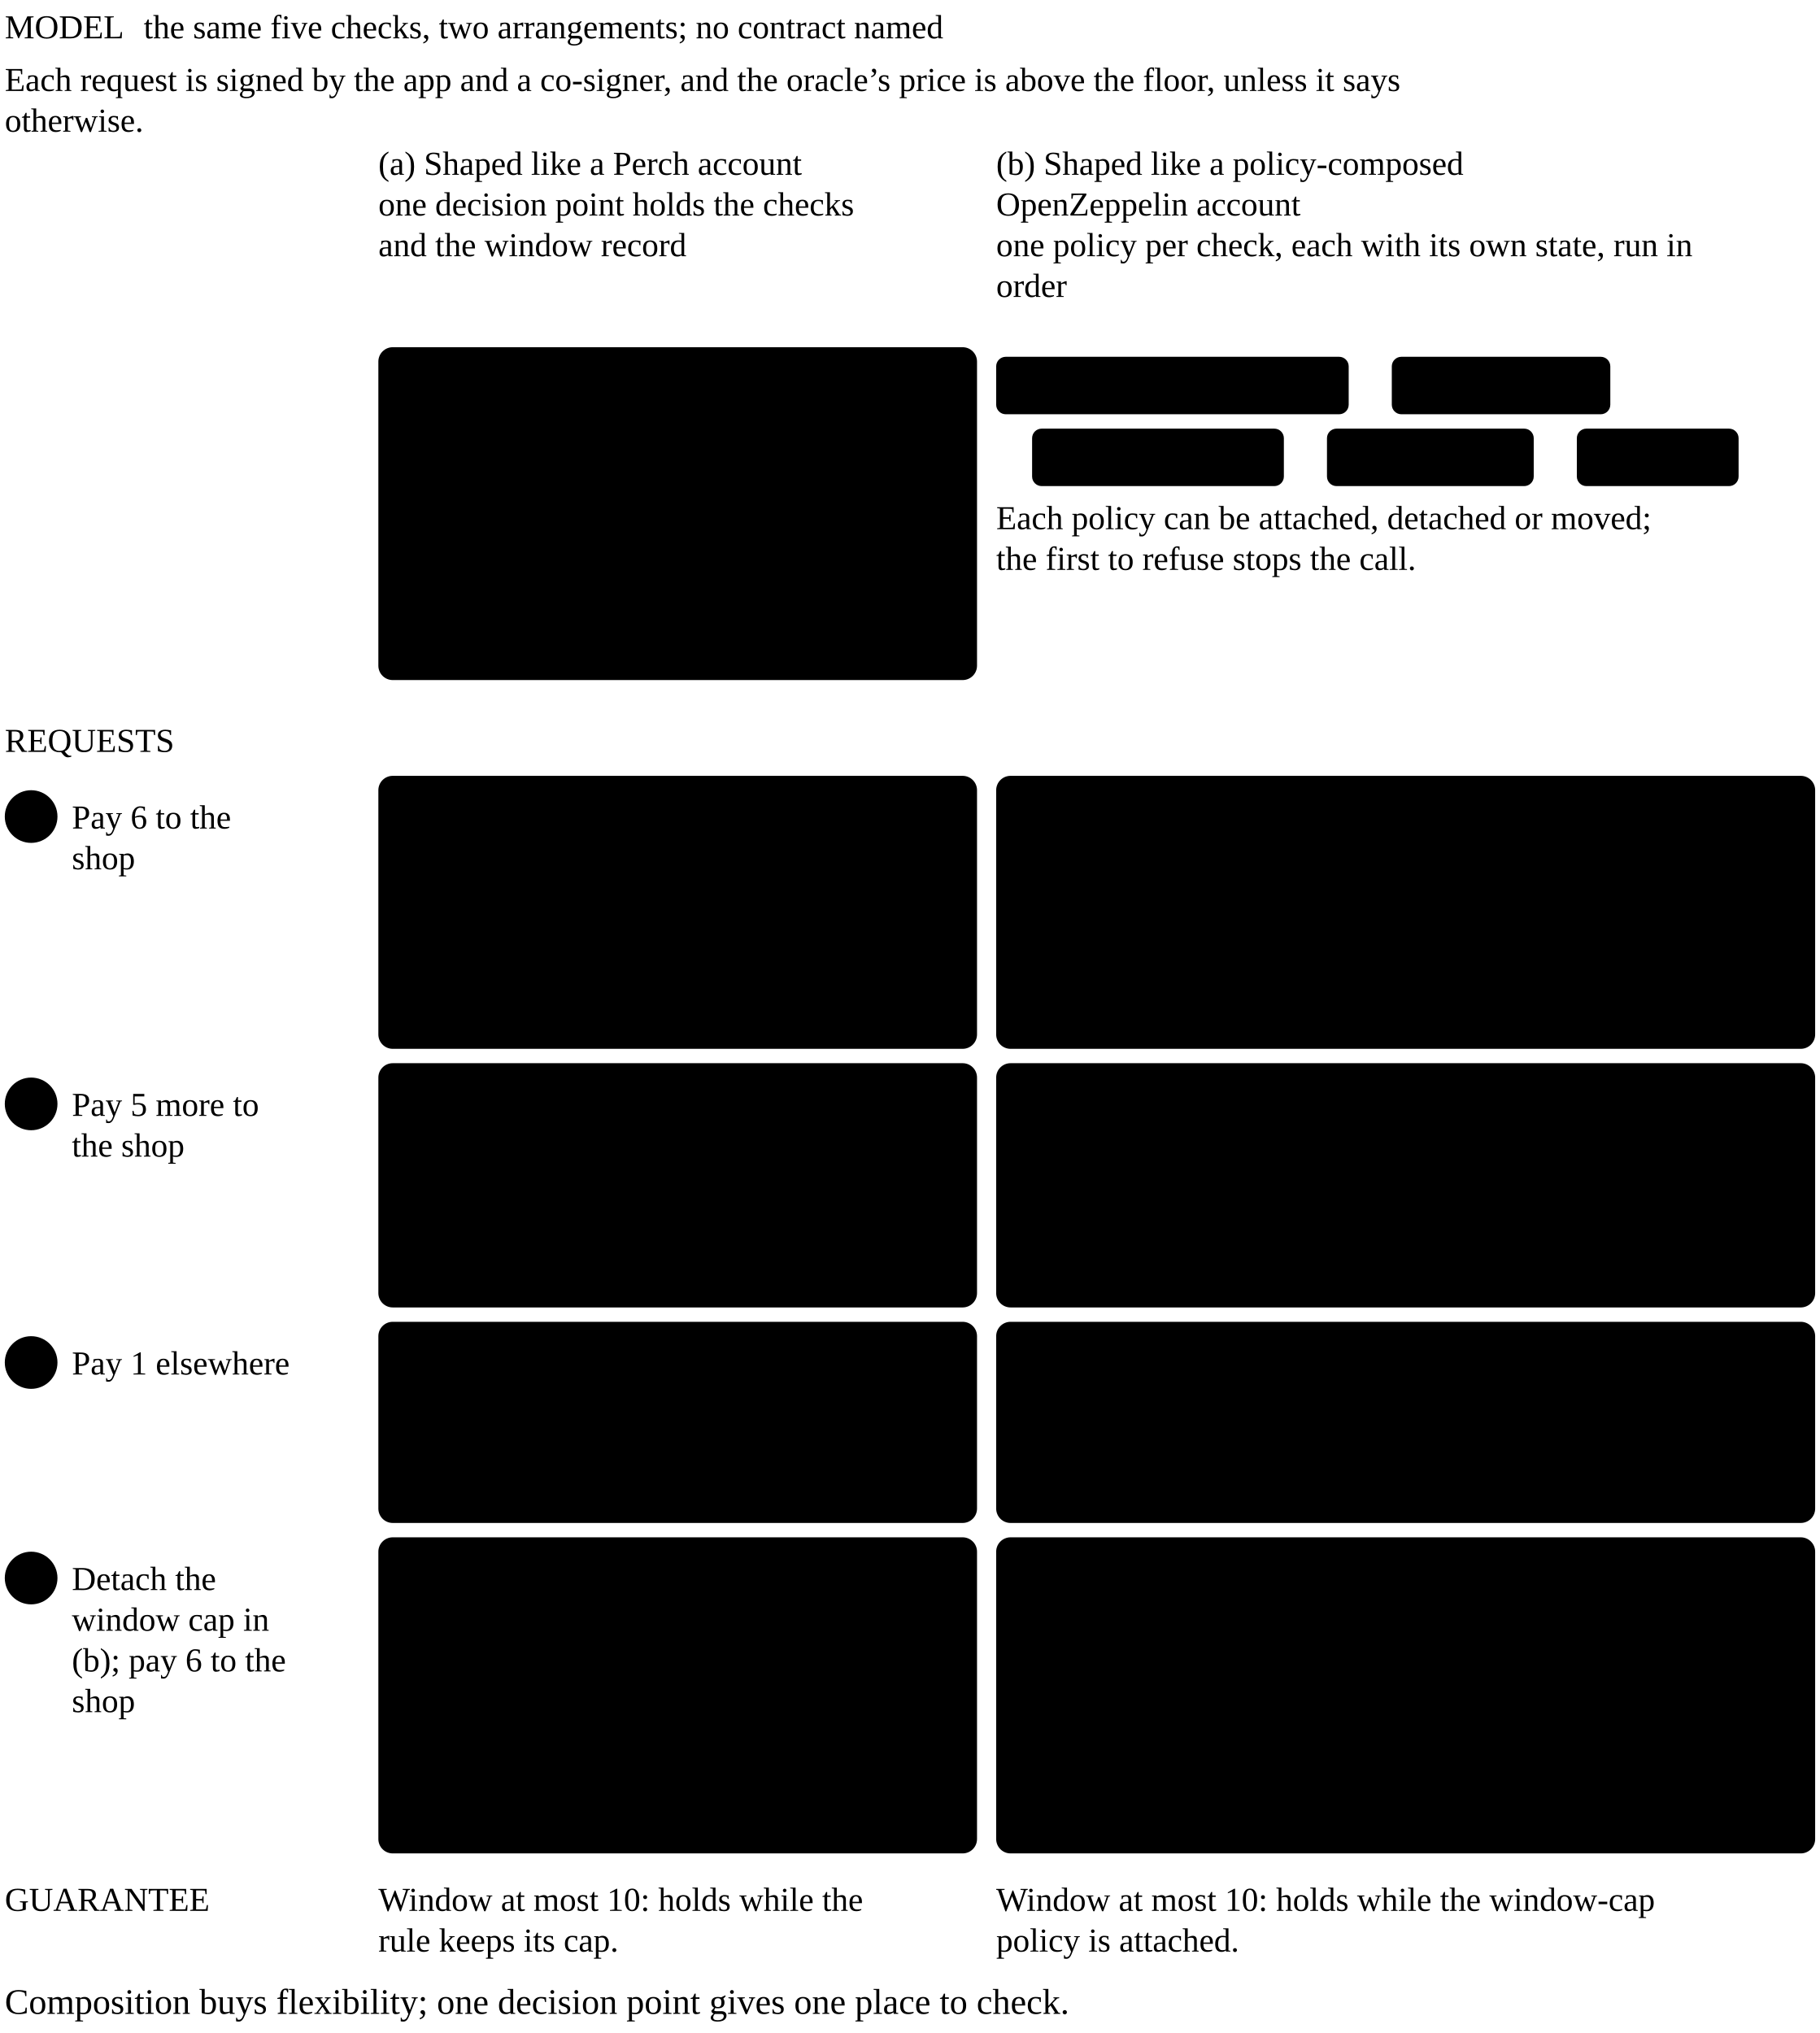
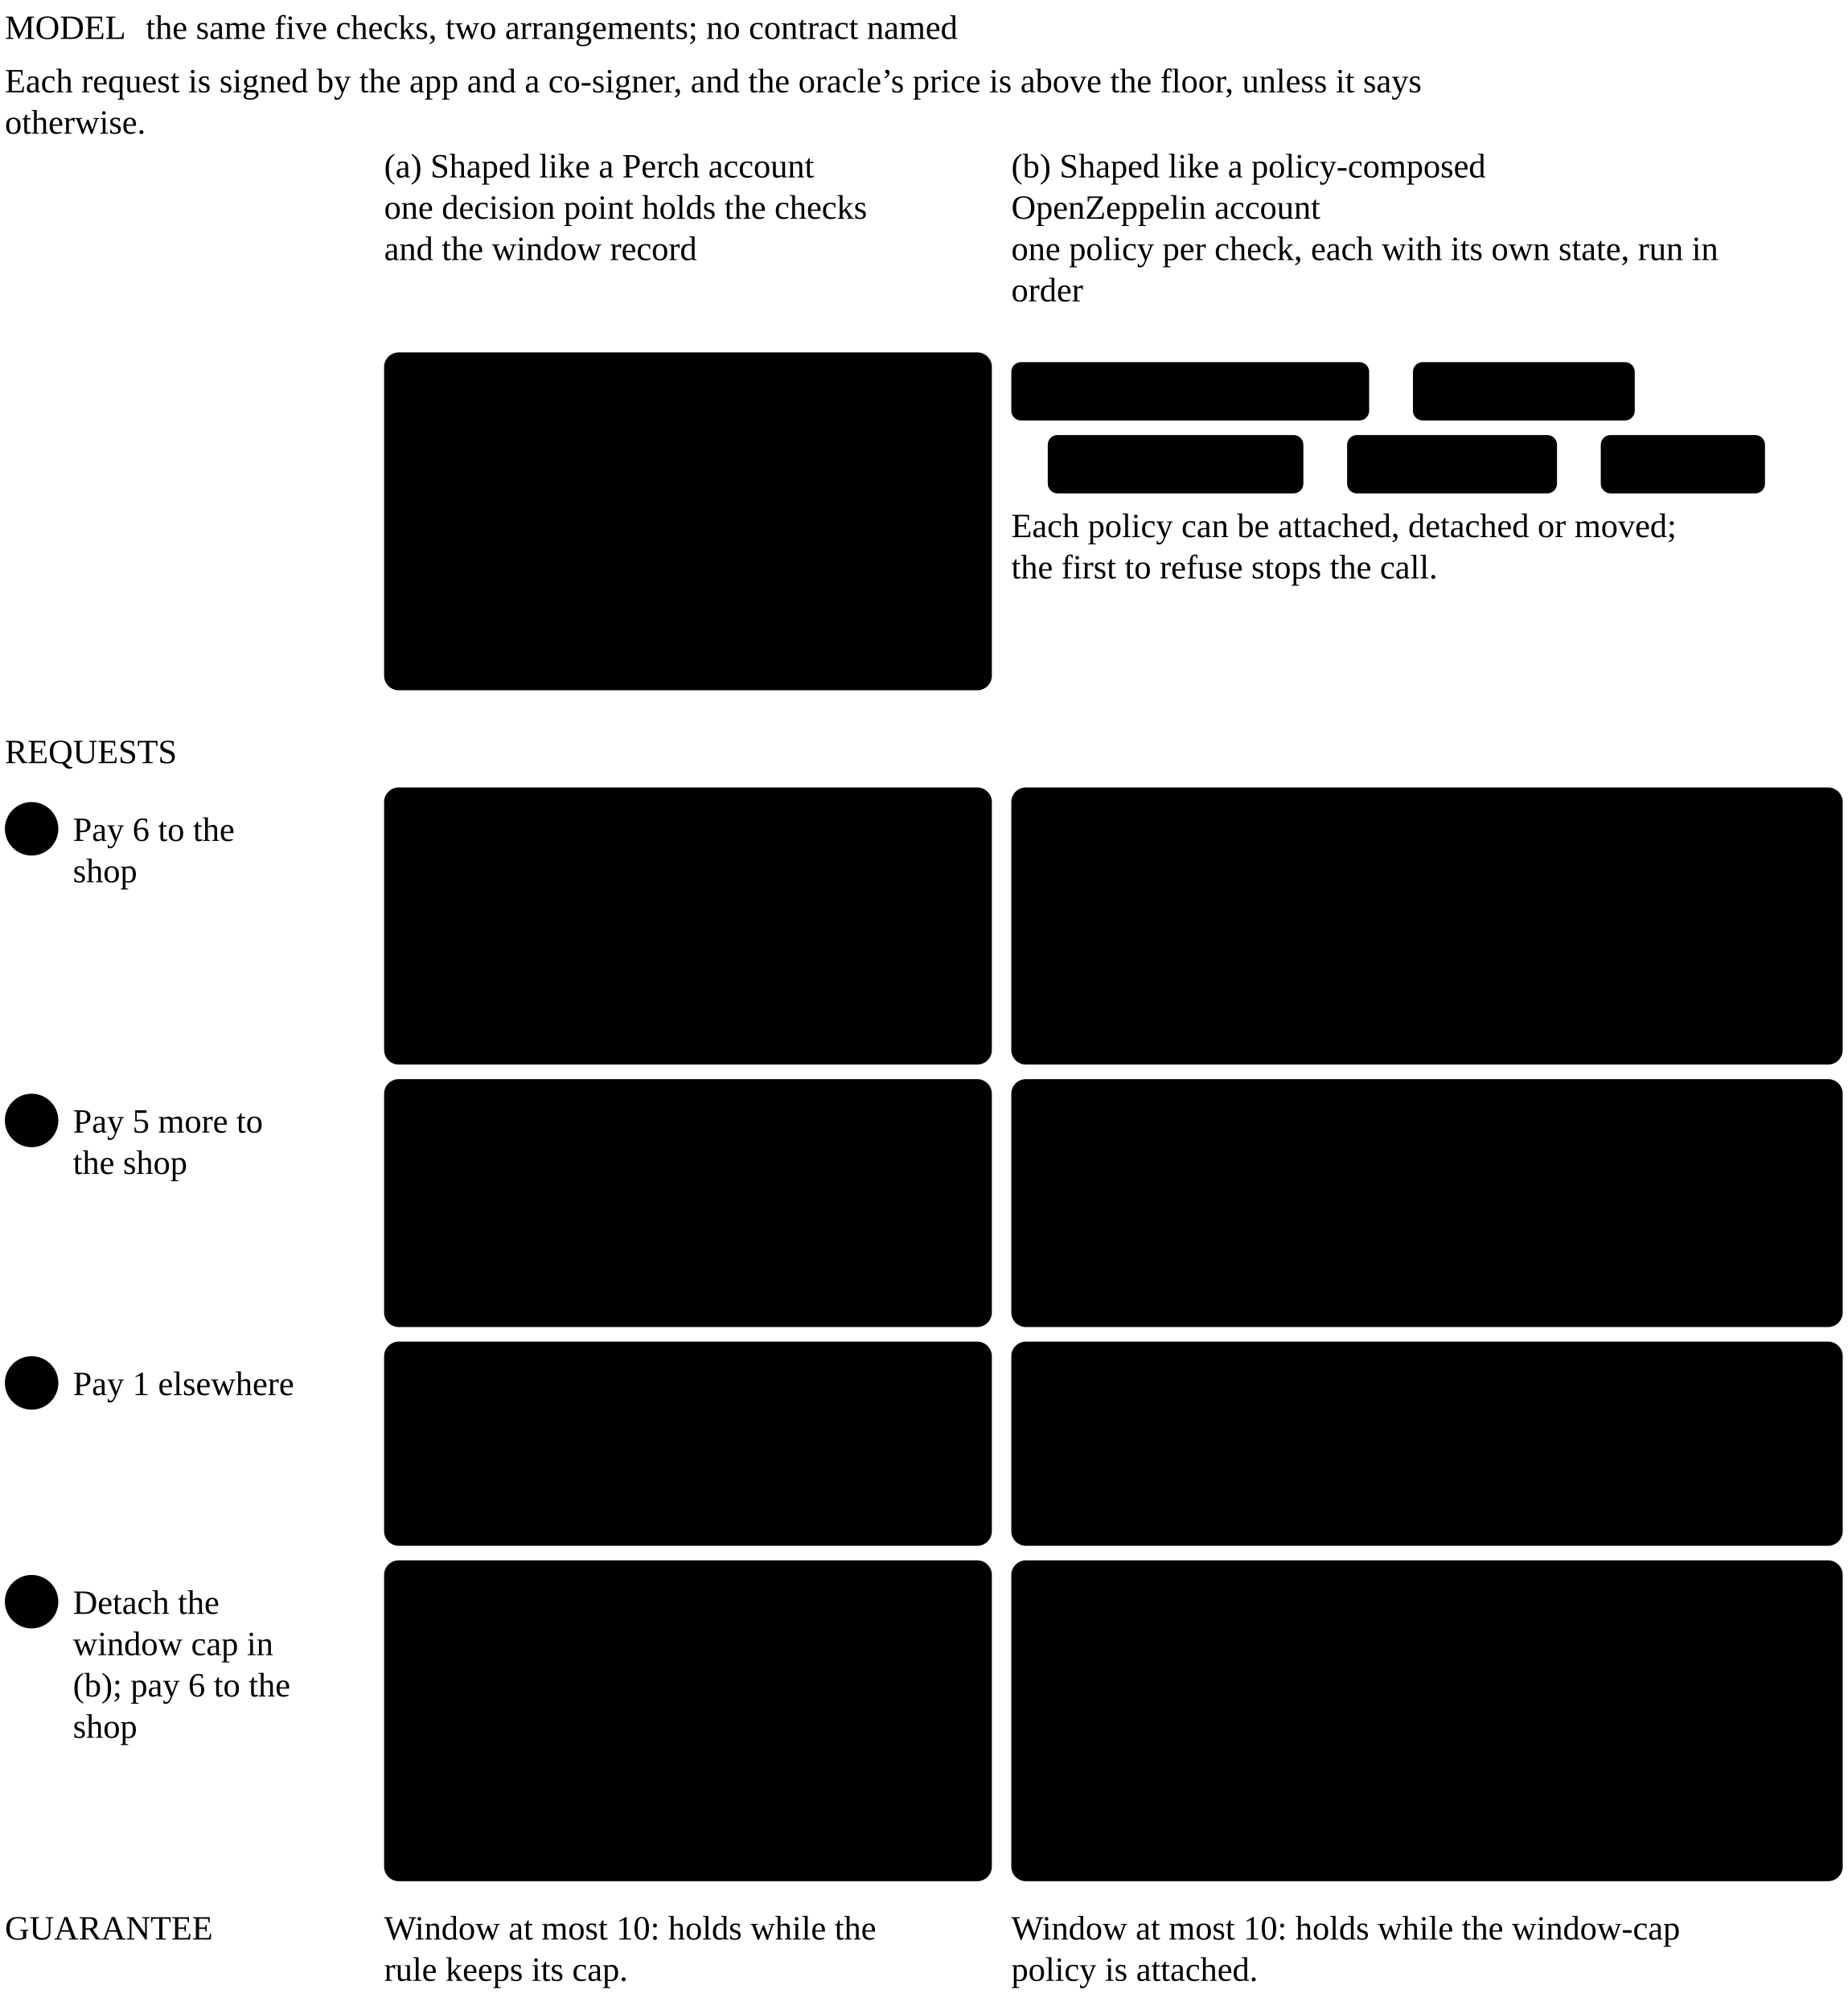
- <svg class="wide" viewBox="0 0 760 849" role="img" aria-labelledby="fig-compose-title" aria-describedby="fig-compose-text">
+ <svg class="wide" viewBox="0 0 760 827" role="img" aria-labelledby="fig-compose-title" aria-describedby="fig-compose-text">
  <text x="2" y="16" class="m tag" font-size="14">MODEL</text>
  <text x="60" y="16" class="m" font-size="14">the same five checks, two arrangements; no contract named</text>
  <text x="2" y="38" class="x" font-size="14">Each request is signed by the app and a co-signer, and the oracle’s price is above the floor, unless it says</text>
  <text x="2" y="55" class="x" font-size="14">otherwise.</text>
  <text x="158" y="73" class="t" font-size="14">(a) Shaped like a Perch account</text>
  <text x="158" y="90" class="m" font-size="14">one decision point holds the checks</text>
  <text x="158" y="107" class="m" font-size="14">and the window record</text>
  <text x="416" y="73" class="t" font-size="14">(b) Shaped like a policy-composed</text>
  <text x="416" y="90" class="t" font-size="14">OpenZeppelin account</text>
  <text x="416" y="107" class="m" font-size="14">one policy per check, each with its own state, run in</text>
  <text x="416" y="124" class="m" font-size="14">order</text>
  <rect x="158" y="145" width="250" height="139" rx="6" class="bx bx-k" />
  <text x="170" y="167" class="t" font-size="14">decision point</text>
  <text x="170" y="187" class="x" font-size="14">• recipient pin</text>
  <text x="170" y="204" class="x" font-size="14">• two signers</text>
  <text x="170" y="221" class="x" font-size="14">• window cap + its record</text>
  <rect x="168" y="229" width="230" height="44" rx="4" class="bx dash" />
  <text x="178" y="247" class="m" font-size="14">per-call bound and live read: a</text>
  <text x="178" y="264" class="m" font-size="14">Perch rule has neither</text>
  <rect x="416" y="149" width="147.21" height="24" rx="4" class="bx" />
  <text x="422" y="166" class="x" font-size="14">window cap + record</text>
  <path d="M566.21 161H577.21" class="fl-m" marker-end="url(#perch-ah-m)" />
  <rect x="581.21" y="149" width="91.25" height="24" rx="4" class="bx" />
  <text x="587.21" y="166" class="x" font-size="14">recipient pin</text>
  <path d="M416 191H427" class="fl-m" marker-end="url(#perch-ah-m)" />
  <rect x="431" y="179" width="105.14" height="24" rx="4" class="bx" />
  <text x="437" y="196" class="x" font-size="14">per-call bound</text>
  <path d="M539.14 191H550.14" class="fl-m" marker-end="url(#perch-ah-m)" />
  <rect x="554.14" y="179" width="86.34" height="24" rx="4" class="bx" />
  <text x="560.14" y="196" class="x" font-size="14">two signers</text>
  <path d="M643.48 191H654.48" class="fl-m" marker-end="url(#perch-ah-m)" />
  <rect x="658.48" y="179" width="67.55" height="24" rx="4" class="bx" />
  <text x="664.48" y="196" class="x" font-size="14">live read</text>
  <text x="416" y="221" class="m" font-size="14">Each policy can be attached, detached or moved;</text>
  <text x="416" y="238" class="m" font-size="14">the first to refuse stops the call.</text>
  <text x="2" y="314" class="t tag" font-size="14">REQUESTS</text>
  <g data-request="1" data-a="accepted" data-b="accepted">
    <circle cx="13" cy="341" r="11" class="bx" />
    <text x="13" y="345.9" class="t" font-size="14" text-anchor="middle">1</text>
    <text x="30" y="346" class="t" font-size="14">Pay 6 to the</text>
    <text x="30" y="363" class="t" font-size="14">shop</text>
    <rect x="158" y="324" width="250" height="114" rx="6" class="bx" />
    <rect x="166" y="332" width="101.88" height="24" rx="4" class="bx" />
    <text x="172" y="349" class="x" font-size="14">decision point</text>
    <path d="M167 373l4 5l8-10" class="gl" />
    <text x="188" y="378" class="x" font-size="14">accepted; written: the window</text>
    <text x="188" y="396" class="x" font-size="14">record, now 6 of 10</text>
    <rect x="416" y="324" width="342" height="114" rx="6" class="bx" />
    <rect x="424" y="332" width="88.79" height="24" rx="4" class="bx" />
    <text x="430" y="349" class="x" font-size="14">window cap</text>
    <path d="M515.79 344H526.79" class="fl-m" marker-end="url(#perch-ah-m)" />
    <rect x="530.79" y="332" width="91.25" height="24" rx="4" class="bx" />
    <text x="536.79" y="349" class="x" font-size="14">recipient pin</text>
    <path d="M625.04 344H636.04" class="fl-m" marker-end="url(#perch-ah-m)" />
    <rect x="640.04" y="332" width="105.14" height="24" rx="4" class="bx" />
    <text x="646.04" y="349" class="x" font-size="14">per-call bound</text>
    <path d="M424 374H435" class="fl-m" marker-end="url(#perch-ah-m)" />
    <rect x="439" y="362" width="86.34" height="24" rx="4" class="bx" />
    <text x="445" y="379" class="x" font-size="14">two signers</text>
    <path d="M528.34 374H539.34" class="fl-m" marker-end="url(#perch-ah-m)" />
    <rect x="543.34" y="362" width="67.55" height="24" rx="4" class="bx" />
    <text x="549.34" y="379" class="x" font-size="14">live read</text>
    <path d="M425 403l4 5l8-10" class="gl" />
    <text x="446" y="408" class="x" font-size="14">accepted; written: the window cap’s record,</text>
    <text x="446" y="426" class="x" font-size="14">now 6 of 10</text>
  </g>
  <g data-request="2" data-a="refused:window" data-b="refused:window">
    <circle cx="13" cy="461" r="11" class="bx" />
    <text x="13" y="465.9" class="t" font-size="14" text-anchor="middle">2</text>
    <text x="30" y="466" class="t" font-size="14">Pay 5 more to</text>
    <text x="30" y="483" class="t" font-size="14">the shop</text>
    <rect x="158" y="444" width="250" height="102" rx="6" class="bx" />
    <rect x="166" y="452" width="101.88" height="24" rx="4" class="bx bx-no" />
    <text x="172" y="469" class="d" font-size="14">decision point</text>
    <path d="M267.88 449V479" class="fl-d" />
    <path d="M168 488l10 10M178 488l-10 10" class="gl-d" />
    <text x="188" y="498" class="d" font-size="14">refused at the decision point:</text>
    <text x="188" y="516" class="d" font-size="14">window cap (6 + 5 = 11 &gt; 10);</text>
    <text x="188" y="534" class="d" font-size="14">nothing written</text>
    <rect x="416" y="444" width="342" height="102" rx="6" class="bx" />
    <rect x="424" y="452" width="88.79" height="24" rx="4" class="bx bx-no" />
    <text x="430" y="469" class="d" font-size="14">window cap</text>
    <path d="M512.79 449V479" class="fl-d" />
    <path d="M426 488l10 10M436 488l-10 10" class="gl-d" />
    <text x="446" y="498" class="d" font-size="14">refused by the window cap (6 + 5 = 11 &gt; 10);</text>
    <text x="446" y="516" class="d" font-size="14">nothing written</text>
  </g>
  <g data-request="3" data-a="refused:pin" data-b="refused:pin:rolled-back">
    <circle cx="13" cy="569" r="11" class="bx" />
    <text x="13" y="573.9" class="t" font-size="14" text-anchor="middle">3</text>
    <text x="30" y="574" class="t" font-size="14">Pay 1 elsewhere</text>
    <rect x="158" y="552" width="250" height="84" rx="6" class="bx" />
    <rect x="166" y="560" width="101.88" height="24" rx="4" class="bx bx-no" />
    <text x="172" y="577" class="d" font-size="14">decision point</text>
    <path d="M267.88 557V587" class="fl-d" />
    <path d="M168 596l10 10M178 596l-10 10" class="gl-d" />
    <text x="188" y="606" class="d" font-size="14">refused at the decision point:</text>
    <text x="188" y="624" class="d" font-size="14">recipient pin; nothing written</text>
    <rect x="416" y="552" width="342" height="84" rx="6" class="bx" />
    <rect x="424" y="560" width="88.79" height="24" rx="4" class="bx" />
    <text x="430" y="577" class="x" font-size="14">window cap</text>
    <path d="M515.79 572H526.79" class="fl-m" marker-end="url(#perch-ah-m)" />
    <rect x="530.79" y="560" width="91.25" height="24" rx="4" class="bx bx-no" />
    <text x="536.79" y="577" class="d" font-size="14">recipient pin</text>
    <path d="M622.04 557V587" class="fl-d" />
    <path d="M426 596l10 10M436 596l-10 10" class="gl-d" />
    <text x="446" y="606" class="d" font-size="14">refused by the recipient pin after the window</text>
    <text x="446" y="624" class="d" font-size="14">cap wrote: rolled back with the call</text>
  </g>
  <g data-request="4" data-a="refused:window" data-b="accepted">
    <circle cx="13" cy="659" r="11" class="bx" />
    <text x="13" y="663.9" class="t" font-size="14" text-anchor="middle">4</text>
    <text x="30" y="664" class="t" font-size="14">Detach the</text>
    <text x="30" y="681" class="t" font-size="14">window cap in</text>
    <text x="30" y="698" class="t" font-size="14">(b); pay 6 to the</text>
    <text x="30" y="715" class="t" font-size="14">shop</text>
    <rect x="158" y="642" width="250" height="132" rx="6" class="bx" />
    <rect x="166" y="650" width="101.88" height="24" rx="4" class="bx bx-no" />
    <text x="172" y="667" class="d" font-size="14">decision point</text>
    <path d="M267.88 647V677" class="fl-d" />
    <path d="M168 686l10 10M178 686l-10 10" class="gl-d" />
    <text x="188" y="696" class="d" font-size="14">refused at the decision point:</text>
    <text x="188" y="714" class="d" font-size="14">window cap (6 + 6 = 12 &gt; 10);</text>
    <text x="188" y="732" class="d" font-size="14">nothing written</text>
    <rect x="416" y="642" width="342" height="132" rx="6" class="bx" />
    <rect x="424" y="650" width="91.25" height="24" rx="4" class="bx" />
    <text x="430" y="667" class="x" font-size="14">recipient pin</text>
    <path d="M518.25 662H529.25" class="fl-m" marker-end="url(#perch-ah-m)" />
    <rect x="533.25" y="650" width="105.14" height="24" rx="4" class="bx" />
    <text x="539.25" y="667" class="x" font-size="14">per-call bound</text>
    <path d="M641.39 662H652.39" class="fl-m" marker-end="url(#perch-ah-m)" />
    <rect x="656.39" y="650" width="86.34" height="24" rx="4" class="bx" />
    <text x="662.39" y="667" class="x" font-size="14">two signers</text>
    <path d="M424 692H435" class="fl-m" marker-end="url(#perch-ah-m)" />
    <rect x="439" y="680" width="67.55" height="24" rx="4" class="bx" />
    <text x="445" y="697" class="x" font-size="14">live read</text>
    <path d="M425 721l4 5l8-10" class="gl" />
    <text x="446" y="726" class="x" font-size="14">accepted; no window cap attached, so nothing</text>
    <text x="446" y="744" class="x" font-size="14">written; moved in the last 100 ledgers: 12,</text>
    <text x="446" y="762" class="x" font-size="14">over 10</text>
  </g>
  <text x="158" y="798" class="x" font-size="14">Window at most 10: holds while the</text>
  <text x="158" y="815" class="x" font-size="14">rule keeps its cap.</text>
  <text x="416" y="798" class="x" font-size="14">Window at most 10: holds while the window-cap</text>
  <text x="416" y="815" class="x" font-size="14">policy is attached.</text>
  <text x="2" y="798" class="t tag" font-size="14">GUARANTEE</text>
-   <text x="2" y="841" class="t" font-size="15">Composition buys flexibility; one decision point gives one place to check.</text>
</svg>
